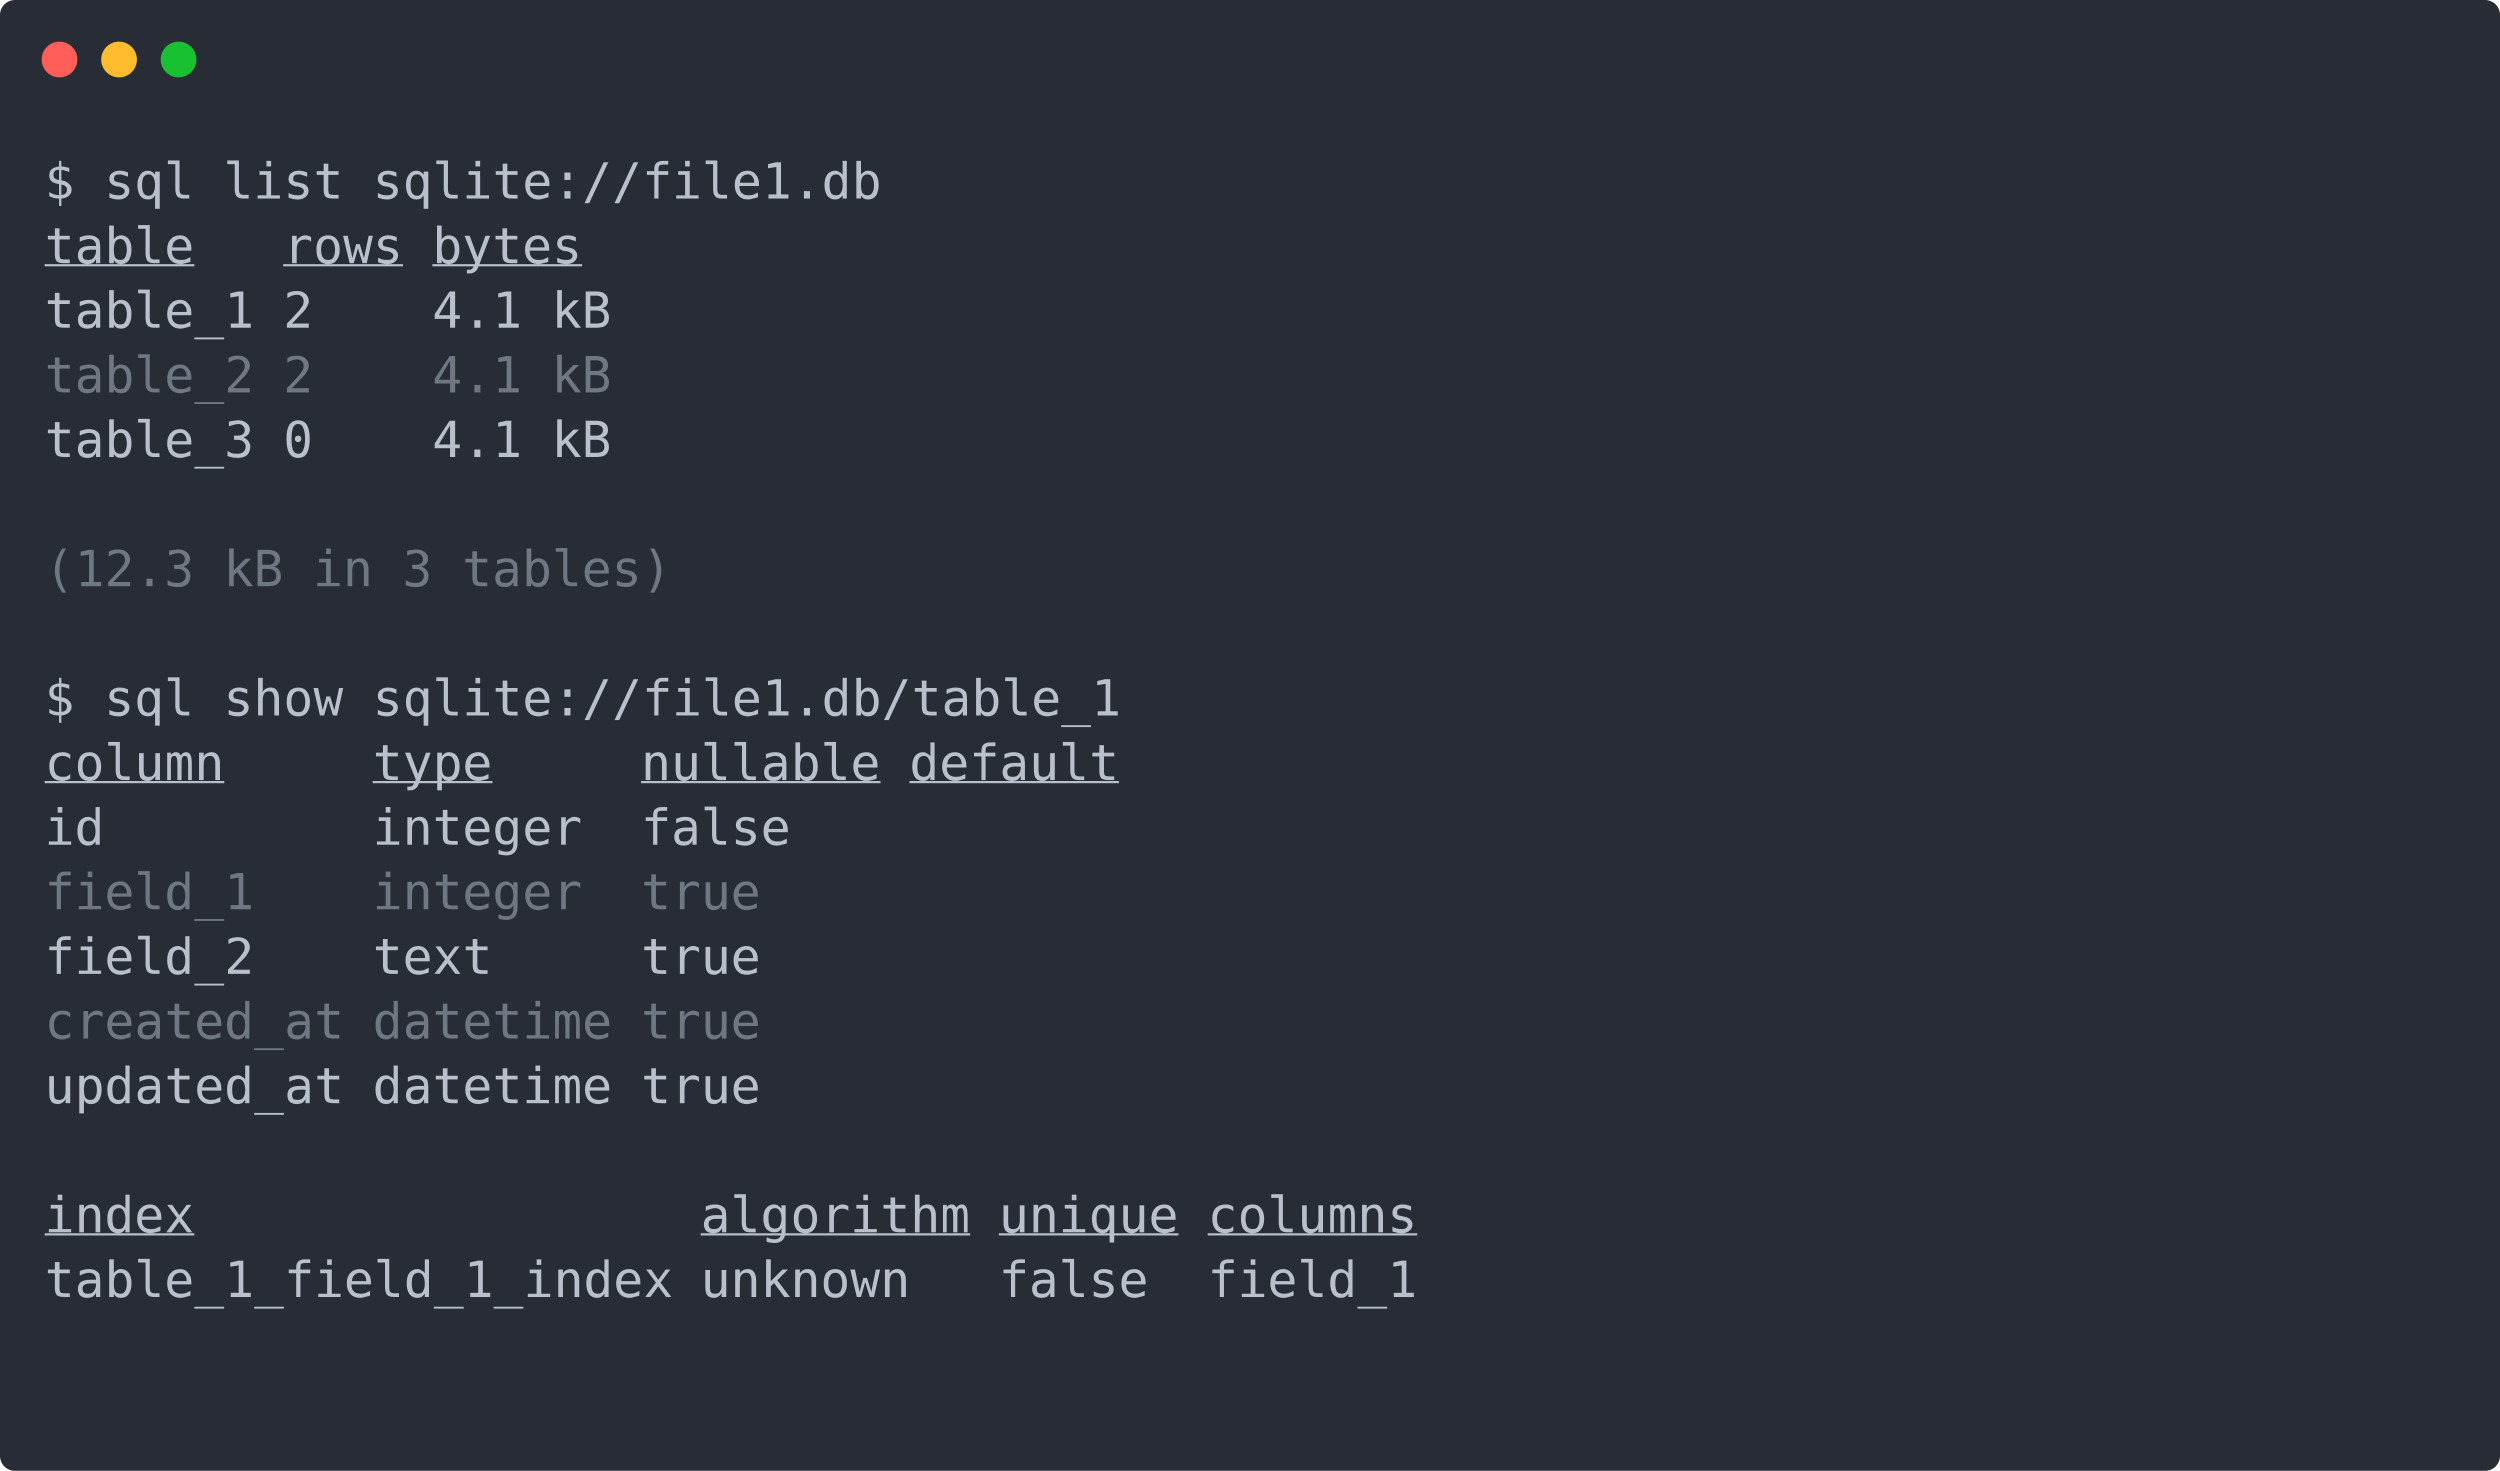
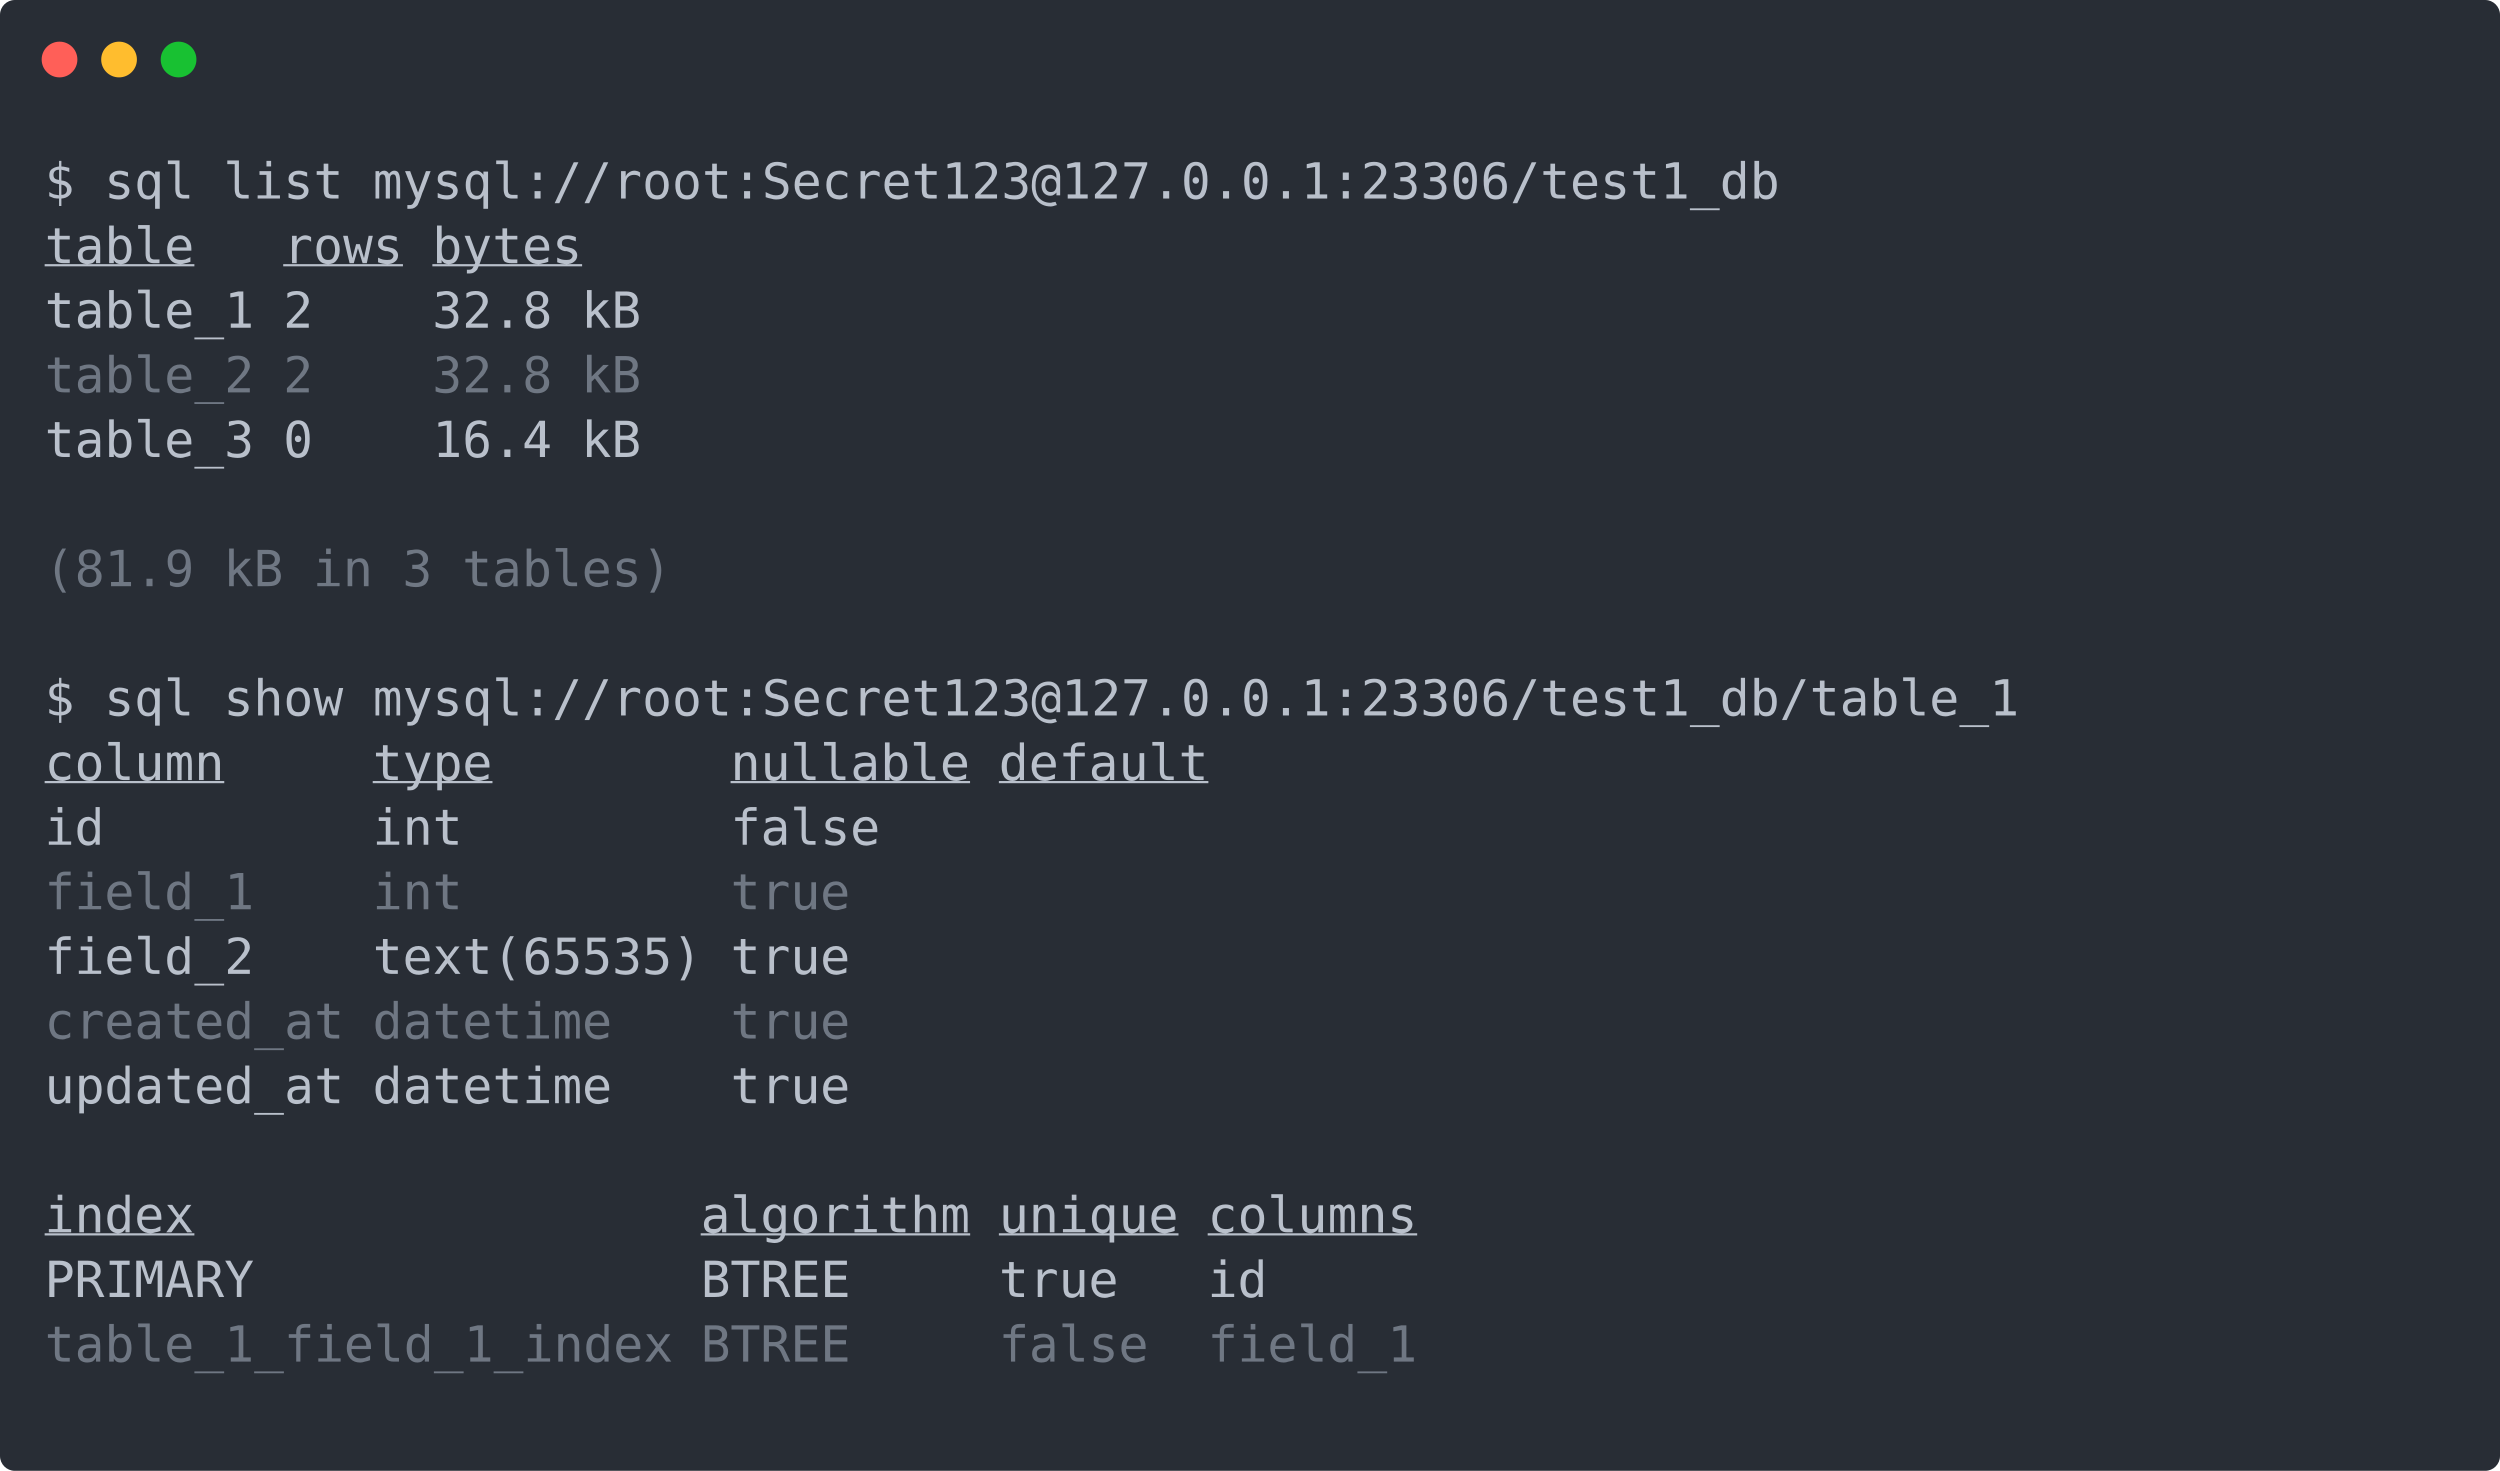
<svg xmlns="http://www.w3.org/2000/svg" xmlns:xlink="http://www.w3.org/1999/xlink" width="840" height="494.2">
  <rect width="840" height="494.2" rx="5" ry="5" class="a" />
  <svg y="0%" x="0%">
    <circle cx="20" cy="20" r="6" fill="#ff5f58" />
    <circle cx="40" cy="20" r="6" fill="#ffbd2e" />
    <circle cx="60" cy="20" r="6" fill="#18c132" />
  </svg>
  <svg height="434.2" viewBox="0 0 80 43.42" width="800" x="15" y="50">
    <style>.a{fill:#282d35}.g{fill:#b9c0cb}.g,.h,.i{white-space:pre}.h{fill:#b9c0cb;text-decoration:underline}.i{fill:#6f7783}</style>
    <g font-family="Monaco,Consolas,Menlo,'Bitstream Vera Sans Mono','Powerline Symbols',monospace" font-size="1.67">
      <defs>
        <symbol id="a">
          <path fill="transparent" d="M0 0h80v21H0z" />
        </symbol>
      </defs>
      <path class="a" d="M0 0h80v43.42H0z" />
      <svg width="80">
        <svg>
          <use xlink:href="#a" />
          <text y="1.67" class="g">$</text>
          <text x="2.004" y="1.67" class="g">sql</text>
          <text x="6.012" y="1.67" class="g">list</text>
-           <text x="11.022" y="1.67" class="g">sqlite://file1.db</text>
+           <text x="11.022" y="1.67" class="g">mysql://root:Secret123@127.0.0.1:23306/test1_db</text>
          <text y="3.841" class="h">table</text>
          <text x="8.016" y="3.841" class="h">rows</text>
          <text x="13.026" y="3.841" class="h">bytes</text>
          <text y="6.012" class="g">table_1</text>
          <text x="8.016" y="6.012" class="g">2</text>
-           <text x="13.026" y="6.012" class="g">4.1</text>
-           <text x="17.034" y="6.012" class="g">kB</text>
+           <text x="13.026" y="6.012" class="g">32.8</text>
+           <text x="18.036" y="6.012" class="g">kB</text>
          <text y="8.183" class="i">table_2</text>
          <text x="8.016" y="8.183" class="i">2</text>
-           <text x="13.026" y="8.183" class="i">4.1</text>
-           <text x="17.034" y="8.183" class="i">kB</text>
+           <text x="13.026" y="8.183" class="i">32.8</text>
+           <text x="18.036" y="8.183" class="i">kB</text>
          <text y="10.354" class="g">table_3</text>
          <text x="8.016" y="10.354" class="g">0</text>
-           <text x="13.026" y="10.354" class="g">4.1</text>
-           <text x="17.034" y="10.354" class="g">kB</text>
-           <text y="14.696" class="i">(12.3</text>
+           <text x="13.026" y="10.354" class="g">16.4</text>
+           <text x="18.036" y="10.354" class="g">kB</text>
+           <text y="14.696" class="i">(81.9</text>
          <text x="6.012" y="14.696" class="i">kB</text>
          <text x="9.018" y="14.696" class="i">in</text>
          <text x="12.024" y="14.696" class="i">3</text>
          <text x="14.028" y="14.696" class="i">tables)</text>
          <text y="19.038" class="g">$</text>
          <text x="2.004" y="19.038" class="g">sql</text>
          <text x="6.012" y="19.038" class="g">show</text>
-           <text x="11.022" y="19.038" class="g">sqlite://file1.db/table_1</text>
+           <text x="11.022" y="19.038" class="g">mysql://root:Secret123@127.0.0.1:23306/test1_db/table_1</text>
          <text y="21.209" class="h">column</text>
          <text x="11.022" y="21.209" class="h">type</text>
-           <text x="20.04" y="21.209" class="h">nullable</text>
-           <text x="29.058" y="21.209" class="h">default</text>
+           <text x="23.046" y="21.209" class="h">nullable</text>
+           <text x="32.064" y="21.209" class="h">default</text>
          <text y="23.38" class="g">id</text>
-           <text x="11.022" y="23.38" class="g">integer</text>
-           <text x="20.04" y="23.38" class="g">false</text>
+           <text x="11.022" y="23.38" class="g">int</text>
+           <text x="23.046" y="23.38" class="g">false</text>
          <text y="25.551" class="i">field_1</text>
-           <text x="11.022" y="25.551" class="i">integer</text>
-           <text x="20.04" y="25.551" class="i">true</text>
+           <text x="11.022" y="25.551" class="i">int</text>
+           <text x="23.046" y="25.551" class="i">true</text>
          <text y="27.722" class="g">field_2</text>
-           <text x="11.022" y="27.722" class="g">text</text>
-           <text x="20.04" y="27.722" class="g">true</text>
+           <text x="11.022" y="27.722" class="g">text(65535)</text>
+           <text x="23.046" y="27.722" class="g">true</text>
          <text y="29.893" class="i">created_at</text>
          <text x="11.022" y="29.893" class="i">datetime</text>
-           <text x="20.04" y="29.893" class="i">true</text>
+           <text x="23.046" y="29.893" class="i">true</text>
          <text y="32.064" class="g">updated_at</text>
          <text x="11.022" y="32.064" class="g">datetime</text>
-           <text x="20.04" y="32.064" class="g">true</text>
+           <text x="23.046" y="32.064" class="g">true</text>
          <text y="36.406" class="h">index</text>
          <text x="22.044" y="36.406" class="h">algorithm</text>
          <text x="32.064" y="36.406" class="h">unique</text>
          <text x="39.078" y="36.406" class="h">columns</text>
-           <text y="38.577" class="g">table_1_field_1_index</text>
-           <text x="22.044" y="38.577" class="g">unknown</text>
-           <text x="32.064" y="38.577" class="g">false</text>
-           <text x="39.078" y="38.577" class="g">field_1</text>
+           <text y="38.577" class="g">PRIMARY</text>
+           <text x="22.044" y="38.577" class="g">BTREE</text>
+           <text x="32.064" y="38.577" class="g">true</text>
+           <text x="39.078" y="38.577" class="g">id</text>
+           <text y="40.748" class="i">table_1_field_1_index</text>
+           <text x="22.044" y="40.748" class="i">BTREE</text>
+           <text x="32.064" y="40.748" class="i">false</text>
+           <text x="39.078" y="40.748" class="i">field_1</text>
        </svg>
      </svg>
    </g>
  </svg>
</svg>
